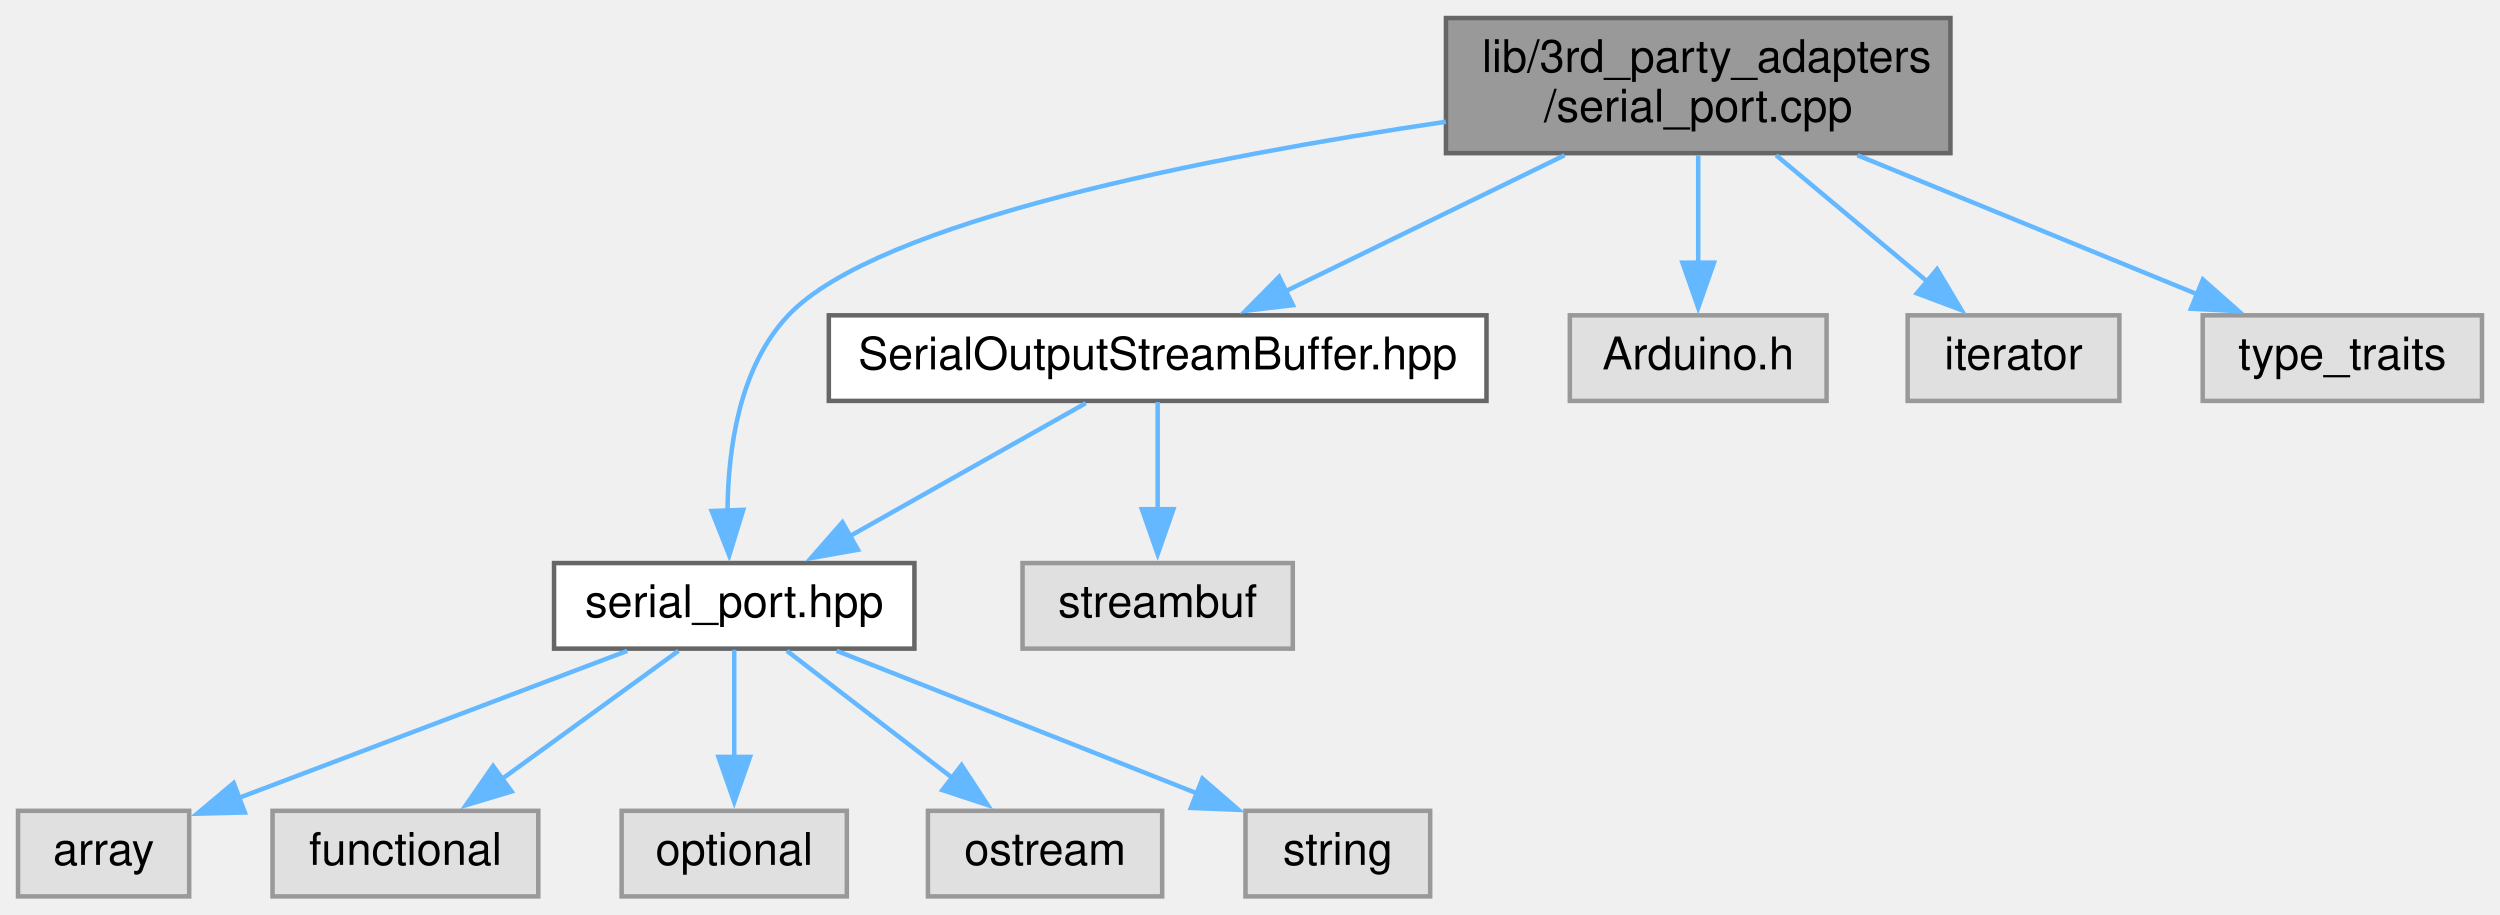
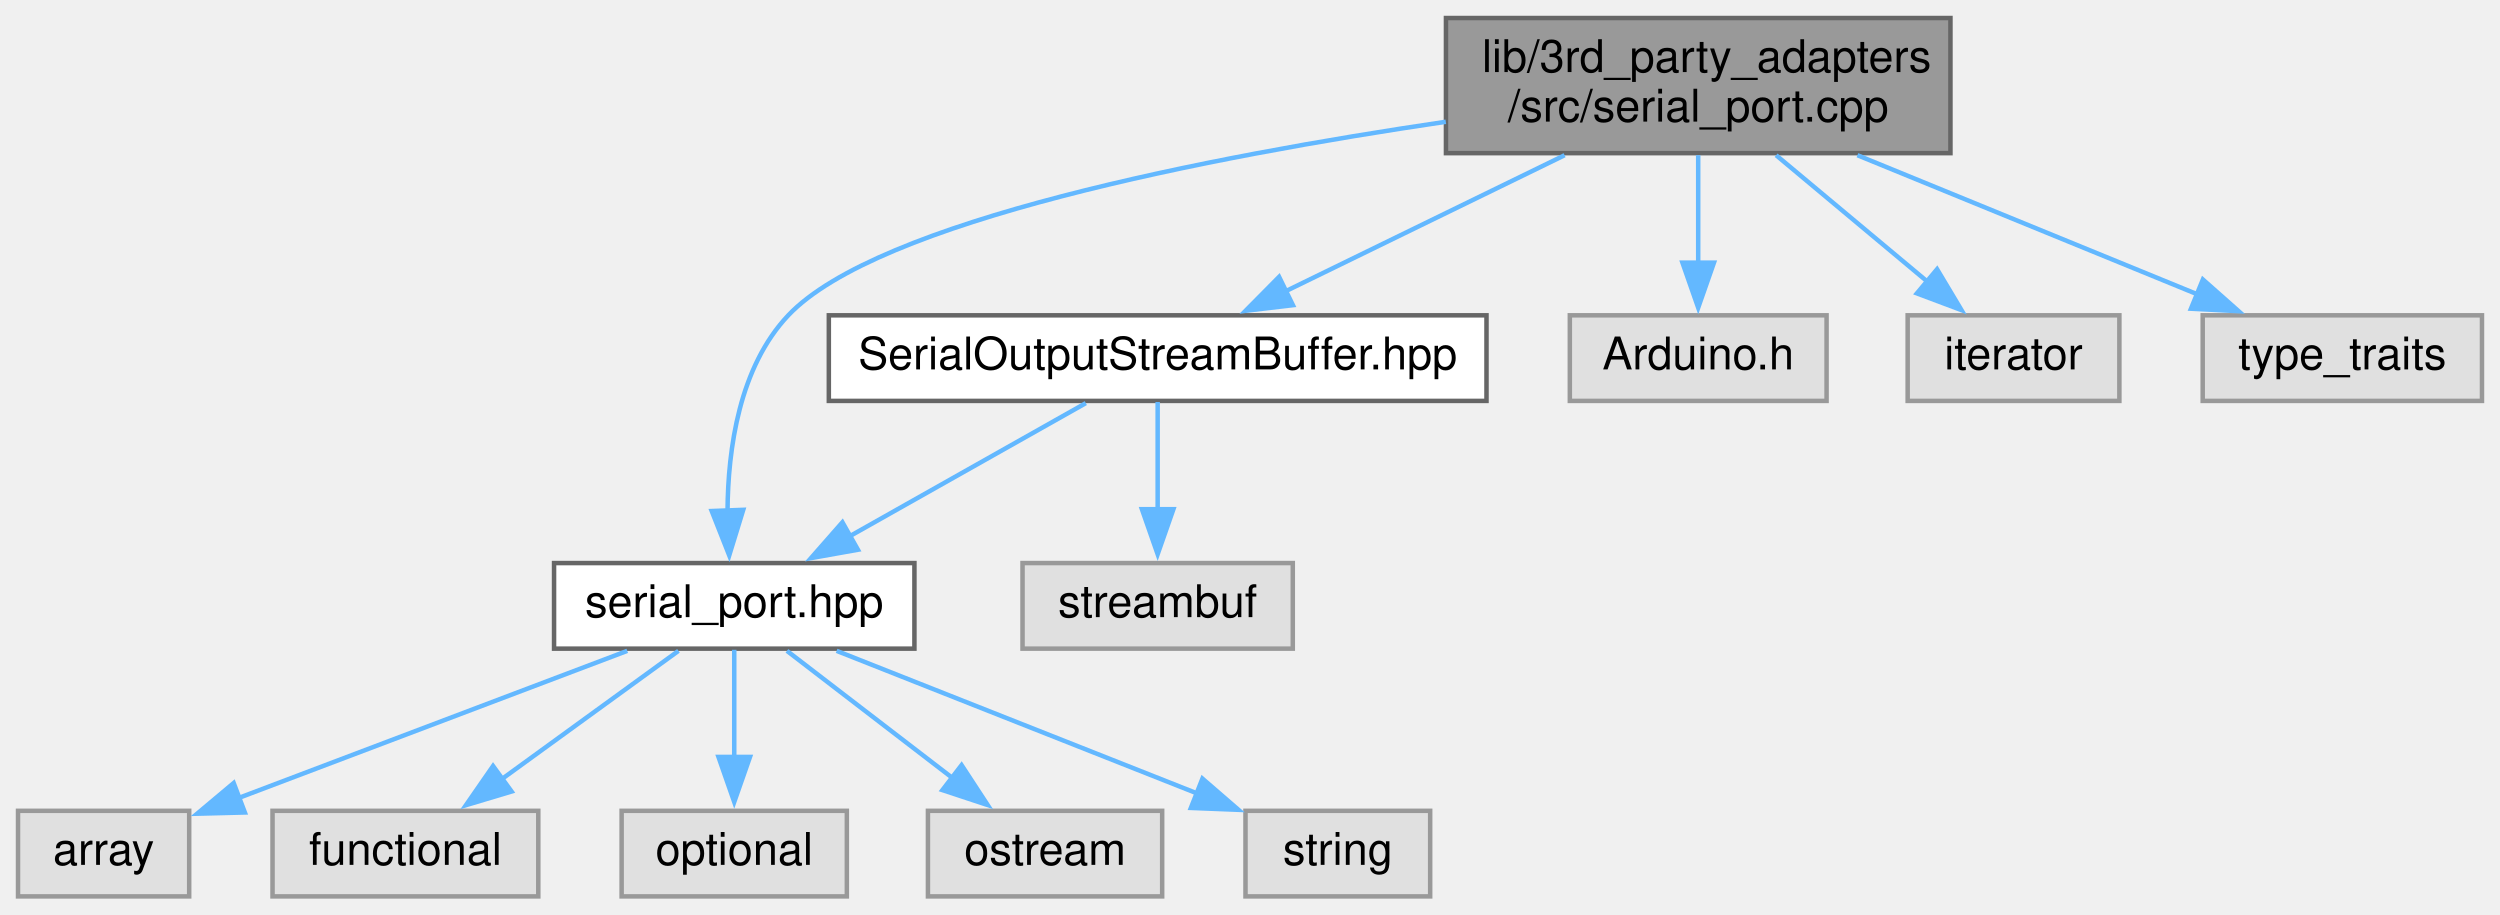
<svg xmlns="http://www.w3.org/2000/svg" xmlns:xlink="http://www.w3.org/1999/xlink" width="555pt" height="203pt" viewBox="0.00 0.00 555.00 203.00">
  <g id="graph0" class="graph" transform="scale(1 1) rotate(0) translate(4 199)">
    <g id="node1" class="node">
      <g id="a_node1">
        <a xlink:title=" ">
          <polygon fill="#999999" stroke="#666666" points="429,-195 317,-195 317,-165 429,-165 429,-195" />
          <text text-anchor="start" x="325" y="-183" font-family="Helvetica,sans-Serif" font-size="10.00">lib/3rd_party_adapters</text>
-           <text text-anchor="middle" x="373" y="-172" font-family="Helvetica,sans-Serif" font-size="10.00">/serial_port.cpp</text>
+           <text text-anchor="middle" x="373" y="-172" font-family="Helvetica,sans-Serif" font-size="10.00">/src/serial_port.cpp</text>
        </a>
      </g>
    </g>
    <g id="node2" class="node">
      <g id="a_node2">
        <a xlink:href="serial__port_8hpp.xhtml" target="_top" xlink:title=" ">
          <polygon fill="white" stroke="#666666" points="199,-74 119,-74 119,-55 199,-55 199,-74" />
          <text text-anchor="middle" x="159" y="-62" font-family="Helvetica,sans-Serif" font-size="10.00">serial_port.hpp</text>
        </a>
      </g>
    </g>
    <g id="edge1" class="edge">
      <path fill="none" stroke="#63b8ff" d="M316.97,-171.97C264.34,-164.19 190.8,-149.93 171,-129 160.14,-117.52 157.6,-99.44 157.51,-85.51" />
      <polygon fill="#63b8ff" stroke="#63b8ff" points="161,-85.82 157.89,-75.7 154,-85.55 161,-85.82" />
    </g>
    <g id="node8" class="node">
      <g id="a_node8">
        <a xlink:href="SerialOutputStreamBuffer_8hpp.xhtml" target="_top" xlink:title=" ">
          <polygon fill="white" stroke="#666666" points="326,-129 180,-129 180,-110 326,-110 326,-129" />
          <text text-anchor="middle" x="253" y="-117" font-family="Helvetica,sans-Serif" font-size="10.00">SerialOutputStreamBuffer.hpp</text>
        </a>
      </g>
    </g>
    <g id="edge7" class="edge">
      <path fill="none" stroke="#63b8ff" d="M343.34,-164.54C324.42,-155.32 300.05,-143.44 281.39,-134.34" />
      <polygon fill="#63b8ff" stroke="#63b8ff" points="283.03,-131.25 272.51,-130.01 279.96,-137.54 283.03,-131.25" />
    </g>
    <g id="node10" class="node">
      <g id="a_node10">
        <a xlink:title=" ">
          <polygon fill="#e0e0e0" stroke="#999999" points="401.5,-129 344.5,-129 344.5,-110 401.5,-110 401.5,-129" />
          <text text-anchor="middle" x="373" y="-117" font-family="Helvetica,sans-Serif" font-size="10.00">Arduino.h</text>
        </a>
      </g>
    </g>
    <g id="edge10" class="edge">
      <path fill="none" stroke="#63b8ff" d="M373,-164.54C373,-157.34 373,-148.53 373,-140.68" />
      <polygon fill="#63b8ff" stroke="#63b8ff" points="376.5,-140.69 373,-130.69 369.5,-140.69 376.5,-140.69" />
    </g>
    <g id="node11" class="node">
      <g id="a_node11">
        <a xlink:title=" ">
          <polygon fill="#e0e0e0" stroke="#999999" points="466.5,-129 419.5,-129 419.5,-110 466.5,-110 466.5,-129" />
          <text text-anchor="middle" x="443" y="-117" font-family="Helvetica,sans-Serif" font-size="10.00">iterator</text>
        </a>
      </g>
    </g>
    <g id="edge11" class="edge">
      <path fill="none" stroke="#63b8ff" d="M390.3,-164.54C400.47,-156.04 413.34,-145.29 423.82,-136.53" />
      <polygon fill="#63b8ff" stroke="#63b8ff" points="426.03,-139.24 431.46,-130.15 421.54,-133.87 426.03,-139.24" />
    </g>
    <g id="node12" class="node">
      <g id="a_node12">
        <a xlink:title=" ">
          <polygon fill="#e0e0e0" stroke="#999999" points="547,-129 485,-129 485,-110 547,-110 547,-129" />
          <text text-anchor="middle" x="516" y="-117" font-family="Helvetica,sans-Serif" font-size="10.00">type_traits</text>
        </a>
      </g>
    </g>
    <g id="edge12" class="edge">
      <path fill="none" stroke="#63b8ff" d="M408.35,-164.54C431.52,-155.06 461.56,-142.77 484.02,-133.58" />
      <polygon fill="#63b8ff" stroke="#63b8ff" points="485.04,-136.95 492.98,-129.92 482.39,-130.47 485.04,-136.95" />
    </g>
    <g id="node3" class="node">
      <g id="a_node3">
        <a xlink:title=" ">
          <polygon fill="#e0e0e0" stroke="#999999" points="38,-19 0,-19 0,0 38,0 38,-19" />
          <text text-anchor="middle" x="19" y="-7" font-family="Helvetica,sans-Serif" font-size="10.00">array</text>
        </a>
      </g>
    </g>
    <g id="edge2" class="edge">
      <path fill="none" stroke="#63b8ff" d="M135.25,-54.51C111.47,-45.51 74.79,-31.62 49,-21.86" />
      <polygon fill="#63b8ff" stroke="#63b8ff" points="50.36,-18.63 39.76,-18.36 47.88,-25.17 50.36,-18.63" />
    </g>
    <g id="node4" class="node">
      <g id="a_node4">
        <a xlink:title=" ">
          <polygon fill="#e0e0e0" stroke="#999999" points="115.5,-19 56.5,-19 56.5,0 115.5,0 115.5,-19" />
          <text text-anchor="middle" x="86" y="-7" font-family="Helvetica,sans-Serif" font-size="10.00">functional</text>
        </a>
      </g>
    </g>
    <g id="edge3" class="edge">
      <path fill="none" stroke="#63b8ff" d="M146.62,-54.51C135.85,-46.7 120.03,-35.21 107.25,-25.93" />
      <polygon fill="#63b8ff" stroke="#63b8ff" points="109.57,-23.29 99.43,-20.25 105.46,-28.95 109.57,-23.29" />
    </g>
    <g id="node5" class="node">
      <g id="a_node5">
        <a xlink:title=" ">
          <polygon fill="#e0e0e0" stroke="#999999" points="184,-19 134,-19 134,0 184,0 184,-19" />
          <text text-anchor="middle" x="159" y="-7" font-family="Helvetica,sans-Serif" font-size="10.00">optional</text>
        </a>
      </g>
    </g>
    <g id="edge4" class="edge">
      <path fill="none" stroke="#63b8ff" d="M159,-54.75C159,-48.27 159,-39.16 159,-30.9" />
      <polygon fill="#63b8ff" stroke="#63b8ff" points="162.5,-30.96 159,-20.96 155.5,-30.96 162.5,-30.96" />
    </g>
    <g id="node6" class="node">
      <g id="a_node6">
        <a xlink:title=" ">
          <polygon fill="#e0e0e0" stroke="#999999" points="254,-19 202,-19 202,0 254,0 254,-19" />
          <text text-anchor="middle" x="228" y="-7" font-family="Helvetica,sans-Serif" font-size="10.00">ostream</text>
        </a>
      </g>
    </g>
    <g id="edge5" class="edge">
      <path fill="none" stroke="#63b8ff" d="M170.7,-54.51C180.78,-46.77 195.54,-35.43 207.56,-26.2" />
      <polygon fill="#63b8ff" stroke="#63b8ff" points="209.47,-29.15 215.27,-20.28 205.21,-23.6 209.47,-29.15" />
    </g>
    <g id="node7" class="node">
      <g id="a_node7">
        <a xlink:title=" ">
          <polygon fill="#e0e0e0" stroke="#999999" points="313.5,-19 272.5,-19 272.5,0 313.5,0 313.5,-19" />
          <text text-anchor="middle" x="293" y="-7" font-family="Helvetica,sans-Serif" font-size="10.00">string</text>
        </a>
      </g>
    </g>
    <g id="edge6" class="edge">
      <path fill="none" stroke="#63b8ff" d="M181.73,-54.51C203.75,-45.8 237.31,-32.53 261.81,-22.84" />
      <polygon fill="#63b8ff" stroke="#63b8ff" points="262.94,-26.15 270.95,-19.22 260.37,-19.64 262.94,-26.15" />
    </g>
    <g id="edge8" class="edge">
      <path fill="none" stroke="#63b8ff" d="M237.05,-109.51C222.65,-101.39 201.21,-89.3 184.44,-79.85" />
      <polygon fill="#63b8ff" stroke="#63b8ff" points="186.46,-76.96 176.03,-75.1 183.02,-83.06 186.46,-76.96" />
    </g>
    <g id="node9" class="node">
      <g id="a_node9">
        <a xlink:title=" ">
          <polygon fill="#e0e0e0" stroke="#999999" points="283,-74 223,-74 223,-55 283,-55 283,-74" />
          <text text-anchor="middle" x="253" y="-62" font-family="Helvetica,sans-Serif" font-size="10.00">streambuf</text>
        </a>
      </g>
    </g>
    <g id="edge9" class="edge">
      <path fill="none" stroke="#63b8ff" d="M253,-109.75C253,-103.27 253,-94.16 253,-85.9" />
      <polygon fill="#63b8ff" stroke="#63b8ff" points="256.5,-85.96 253,-75.96 249.5,-85.96 256.5,-85.96" />
    </g>
  </g>
</svg>
